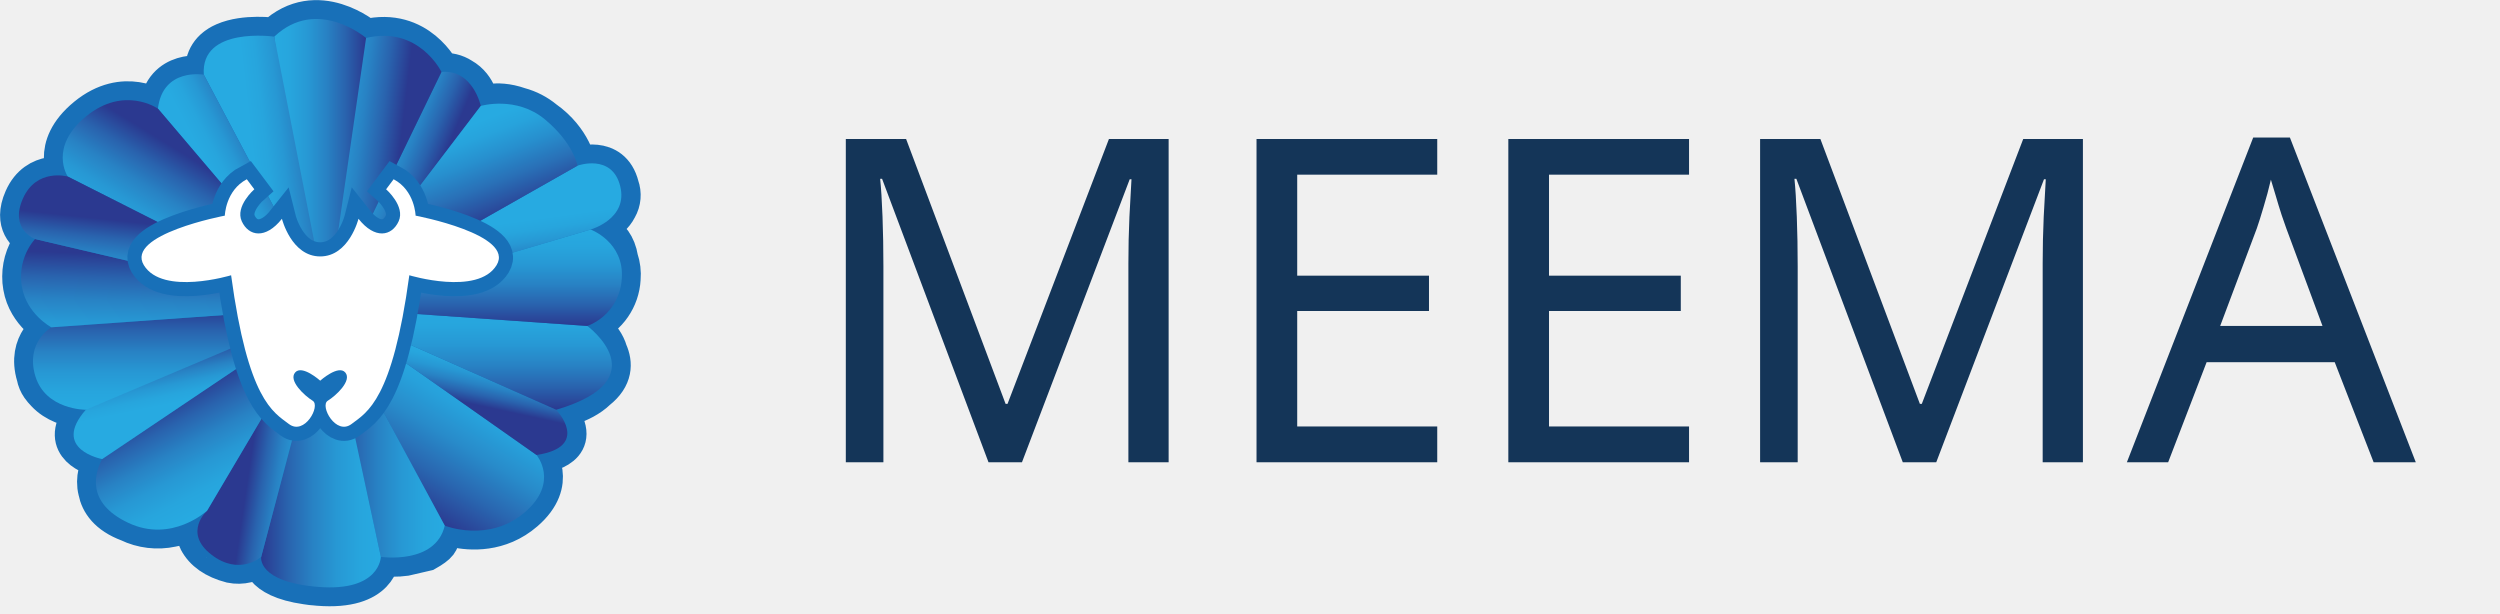
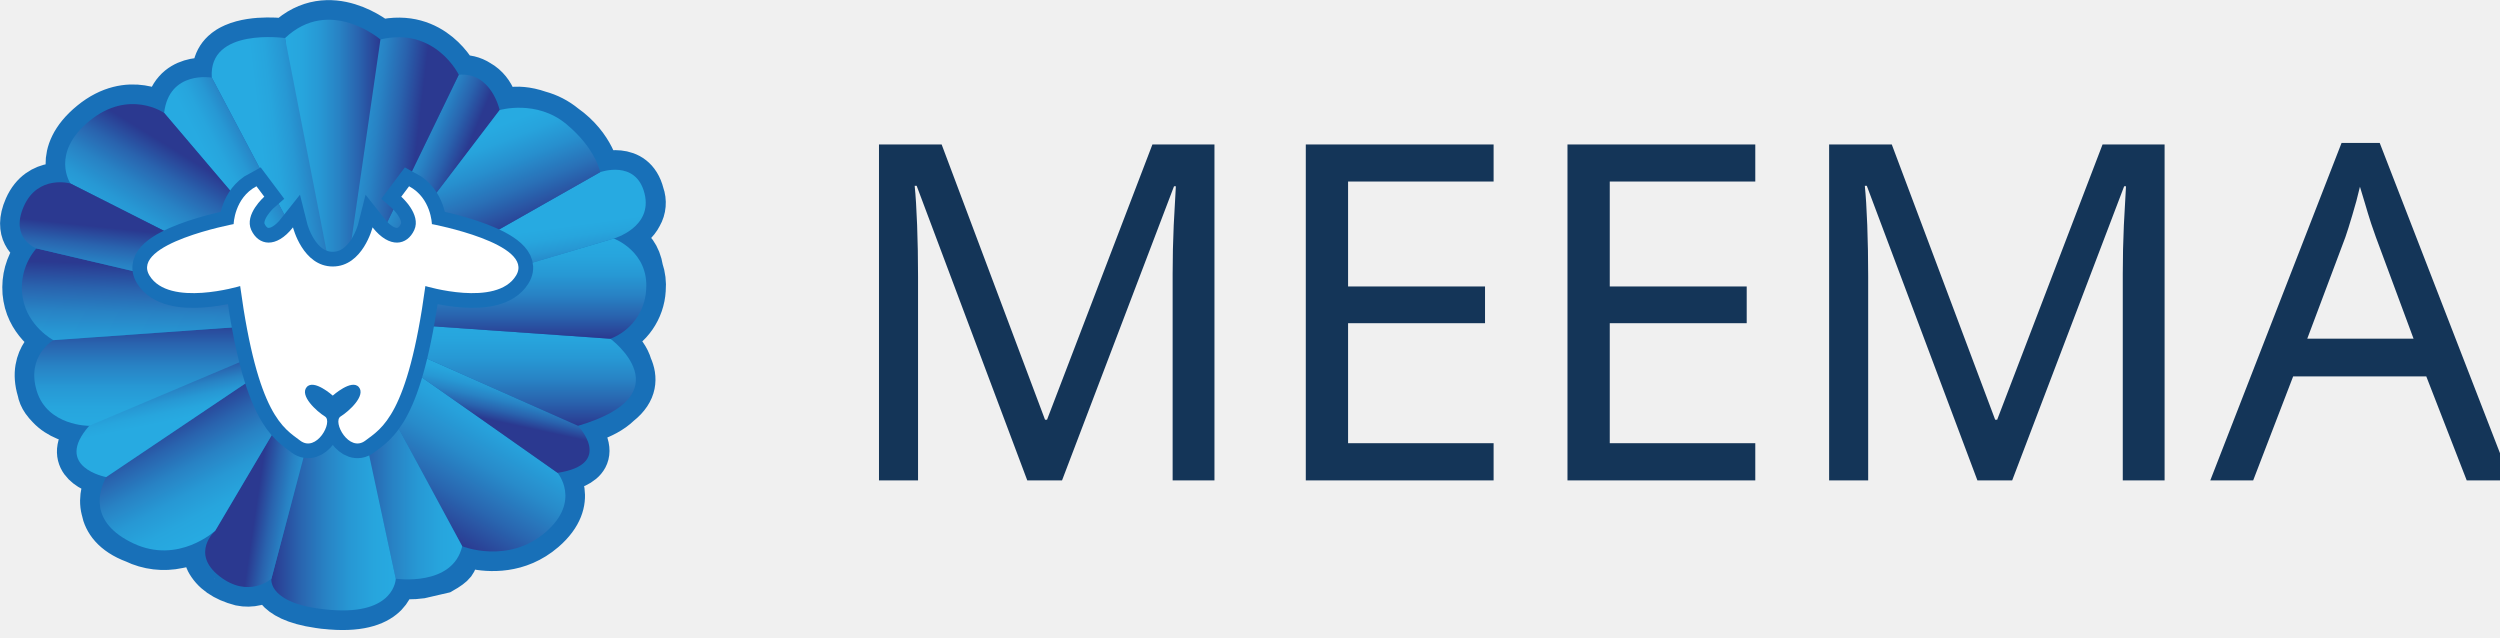
- <svg xmlns="http://www.w3.org/2000/svg" width="265px" height="65px" viewBox="0 0 265 65" version="1.1">
+ <svg xmlns="http://www.w3.org/2000/svg" width="255px" height="65px" viewBox="0 0 255 65" version="1.1">
  <defs>
    <linearGradient x1="55.4%" y1="31.1%" x2="25.4%" y2="81.6%" id="linearGradient-1">
      <stop stop-color="#27AAE1" offset="0%" />
      <stop stop-color="#27A1DB" offset="15.3%" />
      <stop stop-color="#288BCA" offset="39.3%" />
      <stop stop-color="#2966B0" offset="69.1%" />
      <stop stop-color="#2B3990" offset="100%" />
    </linearGradient>
    <linearGradient x1="54.6%" y1="30.9%" x2="44.4%" y2="59.8%" id="linearGradient-2">
      <stop stop-color="#27AAE1" offset="0%" />
      <stop stop-color="#27A5DD" offset="17.5%" />
      <stop stop-color="#2798D4" offset="36.7%" />
      <stop stop-color="#2882C4" offset="56.8%" />
      <stop stop-color="#2963AE" offset="77.5%" />
      <stop stop-color="#2A3C92" offset="98.5%" />
      <stop stop-color="#2B3990" offset="100%" />
    </linearGradient>
    <linearGradient x1="50%" y1="0%" x2="50%" y2="100%" id="linearGradient-3">
      <stop stop-color="#27AAE1" offset="0%" />
      <stop stop-color="#27A5DD" offset="17.5%" />
      <stop stop-color="#2798D4" offset="36.7%" />
      <stop stop-color="#2882C4" offset="56.8%" />
      <stop stop-color="#2963AE" offset="77.5%" />
      <stop stop-color="#2A3C92" offset="98.5%" />
      <stop stop-color="#2B3990" offset="100%" />
    </linearGradient>
    <linearGradient x1="46.5%" y1="45.3%" x2="57.6%" y2="84.5%" id="linearGradient-4">
      <stop stop-color="#27AAE1" offset="0%" />
      <stop stop-color="#27A5DD" offset="17.5%" />
      <stop stop-color="#2798D4" offset="36.7%" />
      <stop stop-color="#2882C4" offset="56.8%" />
      <stop stop-color="#2963AE" offset="77.5%" />
      <stop stop-color="#2A3C92" offset="98.5%" />
      <stop stop-color="#2B3990" offset="100%" />
    </linearGradient>
    <linearGradient x1="100%" y1="50%" x2="0%" y2="50%" id="linearGradient-5">
      <stop stop-color="#27AAE1" offset="0%" />
      <stop stop-color="#27A5DD" offset="17.5%" />
      <stop stop-color="#2798D4" offset="36.7%" />
      <stop stop-color="#2882C4" offset="56.8%" />
      <stop stop-color="#2963AE" offset="77.5%" />
      <stop stop-color="#2A3C92" offset="98.5%" />
      <stop stop-color="#2B3990" offset="100%" />
    </linearGradient>
    <linearGradient x1="100%" y1="50%" x2="0%" y2="50%" id="linearGradient-6">
      <stop stop-color="#27AAE1" offset="0%" />
      <stop stop-color="#27A5DD" offset="17.5%" />
      <stop stop-color="#2798D4" offset="36.7%" />
      <stop stop-color="#2882C4" offset="56.8%" />
      <stop stop-color="#2963AE" offset="77.5%" />
      <stop stop-color="#2A3C92" offset="98.5%" />
      <stop stop-color="#2B3990" offset="100%" />
    </linearGradient>
    <linearGradient x1="92.6%" y1="59%" x2="45%" y2="45.1%" id="linearGradient-7">
      <stop stop-color="#27AAE1" offset="0%" />
      <stop stop-color="#27A5DD" offset="17.5%" />
      <stop stop-color="#2798D4" offset="36.7%" />
      <stop stop-color="#2882C4" offset="56.8%" />
      <stop stop-color="#2963AE" offset="77.5%" />
      <stop stop-color="#2A3C92" offset="98.5%" />
      <stop stop-color="#2B3990" offset="100%" />
    </linearGradient>
    <linearGradient x1="70.6%" y1="78.6%" x2="45.3%" y2="32.9%" id="linearGradient-8">
      <stop stop-color="#27AAE1" offset="0%" />
      <stop stop-color="#27A5DD" offset="17.5%" />
      <stop stop-color="#2798D4" offset="36.7%" />
      <stop stop-color="#2882C4" offset="56.8%" />
      <stop stop-color="#2963AE" offset="77.5%" />
      <stop stop-color="#2A3C92" offset="98.5%" />
      <stop stop-color="#2B3990" offset="100%" />
    </linearGradient>
    <linearGradient x1="54.9%" y1="57.8%" x2="44.2%" y2="26.6%" id="linearGradient-9">
      <stop stop-color="#27AAE1" offset="0%" />
      <stop stop-color="#27A5DD" offset="17.5%" />
      <stop stop-color="#2798D4" offset="36.7%" />
      <stop stop-color="#2882C4" offset="56.8%" />
      <stop stop-color="#2963AE" offset="77.5%" />
      <stop stop-color="#2A3C92" offset="98.5%" />
      <stop stop-color="#2B3990" offset="100%" />
    </linearGradient>
    <linearGradient x1="50%" y1="100%" x2="50%" y2="0%" id="linearGradient-10">
      <stop stop-color="#27AAE1" offset="0%" />
      <stop stop-color="#27A5DD" offset="17.5%" />
      <stop stop-color="#2798D4" offset="36.7%" />
      <stop stop-color="#2882C4" offset="56.8%" />
      <stop stop-color="#2963AE" offset="77.5%" />
      <stop stop-color="#2A3C92" offset="98.5%" />
      <stop stop-color="#2B3990" offset="100%" />
    </linearGradient>
    <linearGradient x1="41.1%" y1="139.3%" x2="53.7%" y2="19.4%" id="linearGradient-11">
      <stop stop-color="#27AAE1" offset="0%" />
      <stop stop-color="#27A5DD" offset="17.5%" />
      <stop stop-color="#2798D4" offset="36.7%" />
      <stop stop-color="#2882C4" offset="56.8%" />
      <stop stop-color="#2963AE" offset="77.5%" />
      <stop stop-color="#2A3C92" offset="98.5%" />
      <stop stop-color="#2B3990" offset="100%" />
    </linearGradient>
    <linearGradient x1="20.2%" y1="35.4%" x2="59.7%" y2="61.1%" id="linearGradient-12">
      <stop stop-color="#27AAE1" offset="0%" />
      <stop stop-color="#27A5DD" offset="17.5%" />
      <stop stop-color="#2798D4" offset="36.7%" />
      <stop stop-color="#2882C4" offset="56.8%" />
      <stop stop-color="#2963AE" offset="77.5%" />
      <stop stop-color="#2A3C92" offset="98.5%" />
      <stop stop-color="#2B3990" offset="100%" />
    </linearGradient>
    <linearGradient x1="-8.9%" y1="38.1%" x2="62.3%" y2="56.7%" id="linearGradient-13">
      <stop stop-color="#27AAE1" offset="0%" />
      <stop stop-color="#27A5DD" offset="17.5%" />
      <stop stop-color="#2798D4" offset="36.7%" />
      <stop stop-color="#2882C4" offset="56.8%" />
      <stop stop-color="#2963AE" offset="77.5%" />
      <stop stop-color="#2A3C92" offset="98.5%" />
      <stop stop-color="#2B3990" offset="100%" />
    </linearGradient>
    <linearGradient x1="0%" y1="50%" x2="100%" y2="50%" id="linearGradient-14">
      <stop stop-color="#27AAE1" offset="0%" />
      <stop stop-color="#27A5DD" offset="17.5%" />
      <stop stop-color="#2798D4" offset="36.7%" />
      <stop stop-color="#2882C4" offset="56.8%" />
      <stop stop-color="#2963AE" offset="77.5%" />
      <stop stop-color="#2A3C92" offset="98.5%" />
      <stop stop-color="#2B3990" offset="100%" />
    </linearGradient>
    <linearGradient x1="42.8%" y1="55.1%" x2="105.8%" y2="38.6%" id="linearGradient-15">
      <stop stop-color="#27AAE1" offset="0%" />
      <stop stop-color="#27A5DD" offset="17.5%" />
      <stop stop-color="#2798D4" offset="36.7%" />
      <stop stop-color="#2882C4" offset="56.8%" />
      <stop stop-color="#2963AE" offset="77.5%" />
      <stop stop-color="#2A3C92" offset="98.5%" />
      <stop stop-color="#2B3990" offset="100%" />
    </linearGradient>
    <linearGradient x1="43.6%" y1="59.1%" x2="76%" y2="35.6%" id="linearGradient-16">
      <stop stop-color="#27AAE1" offset="0%" />
      <stop stop-color="#27A5DD" offset="17.5%" />
      <stop stop-color="#2798D4" offset="36.7%" />
      <stop stop-color="#2882C4" offset="56.8%" />
      <stop stop-color="#2963AE" offset="77.5%" />
      <stop stop-color="#2A3C92" offset="98.5%" />
      <stop stop-color="#2B3990" offset="100%" />
    </linearGradient>
    <linearGradient x1="34.8%" y1="78.7%" x2="64.7%" y2="40.6%" id="linearGradient-17">
      <stop stop-color="#27AAE1" offset="0%" />
      <stop stop-color="#27A5DD" offset="17.5%" />
      <stop stop-color="#2798D4" offset="36.7%" />
      <stop stop-color="#2882C4" offset="56.8%" />
      <stop stop-color="#2963AE" offset="77.5%" />
      <stop stop-color="#2A3C92" offset="98.5%" />
      <stop stop-color="#2B3990" offset="100%" />
    </linearGradient>
    <linearGradient x1="41.2%" y1="96.7%" x2="55.3%" y2="39.9%" id="linearGradient-18">
      <stop stop-color="#27AAE1" offset="0%" />
      <stop stop-color="#27A5DD" offset="17.5%" />
      <stop stop-color="#2798D4" offset="36.7%" />
      <stop stop-color="#2882C4" offset="56.8%" />
      <stop stop-color="#2963AE" offset="77.5%" />
      <stop stop-color="#2A3C92" offset="98.5%" />
      <stop stop-color="#2B3990" offset="100%" />
    </linearGradient>
    <linearGradient x1="30.6%" y1="22.9%" x2="50.6%" y2="65.4%" id="linearGradient-19">
      <stop stop-color="#27AAE1" offset="0%" />
      <stop stop-color="#27A3DC" offset="15.3%" />
      <stop stop-color="#278FCE" offset="37.3%" />
      <stop stop-color="#2970B7" offset="63.5%" />
      <stop stop-color="#2A4598" offset="92.6%" />
      <stop stop-color="#2B3990" offset="100%" />
    </linearGradient>
    <linearGradient x1="50%" y1="0%" x2="50%" y2="100%" id="linearGradient-20">
      <stop stop-color="#27AAE1" offset="0%" />
      <stop stop-color="#27A5DD" offset="17.5%" />
      <stop stop-color="#2798D4" offset="36.7%" />
      <stop stop-color="#2882C4" offset="56.8%" />
      <stop stop-color="#2963AE" offset="77.5%" />
      <stop stop-color="#2A3C92" offset="98.5%" />
      <stop stop-color="#2B3990" offset="100%" />
    </linearGradient>
  </defs>
  <g id="Page-1" stroke="none" stroke-width="1" fill="none" fill-rule="evenodd">
    <g id="cloudish-sheep-7-w:text" transform="translate(2, 2)">
      <path d="M63.653,25.441 C63.146,22.33 60.606,22.329 60.606,22.329 C60.606,22.329 62.711,21.738 63.539,20.089 C63.952,19.368 64.026,18.502 63.741,17.721 C62.862,14.239 59.217,15.562 59.217,15.562 C59.217,15.562 58.775,12.769 55.741,10.638 C54.961,9.995 54.053,9.527 53.077,9.265 C50.404,8.334 48.967,9.226 48.967,9.226 C48.967,9.226 48.765,7.139 46.98,6.144 C46.335,5.723 45.563,5.54 44.798,5.625 C44.798,5.625 42.401,0.692 36.805,2.026 C36.805,2.026 31.619,-2.408 27.077,1.882 C27.077,1.882 23.967,1.44 21.757,2.402 C21.672,2.439 21.588,2.477 21.507,2.519 L21.462,2.542 C21.423,2.562 21.383,2.581 21.345,2.602 C21.294,2.631 21.245,2.661 21.196,2.69 C21.189,2.695 21.181,2.698 21.174,2.703 C21.093,2.753 21.017,2.805 20.944,2.858 C20.906,2.885 20.869,2.914 20.831,2.942 C20.816,2.954 20.802,2.965 20.787,2.978 C20.243,3.402 19.859,3.999 19.7,4.67 C19.591,5.075 19.56,5.498 19.607,5.915 C19.607,5.915 15.261,5.155 14.743,9.513 C14.743,9.513 11.17,7.028 7.137,10.328 C3.105,13.628 5.187,16.714 5.187,16.714 C5.187,16.714 1.875,15.785 0.433,19.044 C-0.763,21.747 0.875,22.907 1.493,23.233 C1.562,23.277 1.636,23.312 1.713,23.336 C0.764,24.44 0.24,25.845 0.234,27.301 C0.229,27.661 0.259,28.021 0.323,28.376 C0.82,31.307 3.45,32.696 3.45,32.696 C3.45,32.696 0.66,34.28 1.75,37.872 C1.825,38.288 1.99,38.683 2.234,39.03 C2.396,39.257 2.576,39.471 2.772,39.67 C3.856,40.838 5.378,41.233 6.299,41.365 C6.338,41.371 6.376,41.376 6.413,41.381 L6.417,41.381 C6.642,41.413 6.87,41.43 7.098,41.433 C6.616,41.933 6.236,42.523 5.981,43.17 C4.949,45.941 8.836,46.661 8.836,46.661 L8.82,46.692 C8.421,47.442 7.943,48.705 8.285,50.047 C8.526,51.289 9.383,52.594 11.615,53.429 C13.051,54.123 14.678,54.316 16.237,53.977 C16.622,53.914 17.001,53.82 17.371,53.696 C18.802,52.674 19.578,52.201 19.7,52.277 C20,52.464 19.084,53.258 18.927,53.977 C18.846,54.349 18.781,54.786 18.927,55.111 C19.085,55.461 18.798,55.06 18.927,55.31 C19.548,56.512 20.735,57.342 22.489,57.801 C23.615,58.031 24.786,57.748 25.684,57.029 C25.684,57.029 25.286,59.333 30.479,60.073 C30.824,60.131 31.172,60.17 31.521,60.191 C31.601,60.199 31.678,60.207 31.761,60.215 C38.304,60.729 38.366,57.03 38.366,57.03 C39.223,57.159 40.094,57.165 40.953,57.049 L43.186,56.532 C43.841,56.163 44.268,55.848 44.467,55.586 C44.837,55.1 44.864,54.259 45.144,54.029 C45.317,53.888 45.681,53.888 46.237,54.029 C47.845,54.377 50.951,54.616 53.656,52.277 C57.316,49.113 54.873,46.229 54.873,46.229 C54.873,46.229 59.163,45.947 57.957,43.008 C57.718,42.429 57.38,41.895 56.956,41.433 C56.956,41.433 59.664,41.042 61.346,39.401 C63.1,38.012 63.084,36.508 62.523,35.264 C62.003,33.435 60.257,32.551 60.257,32.551 C60.351,32.52 60.442,32.483 60.532,32.441 C62.486,31.578 63.791,29.692 63.909,27.559 C63.971,26.843 63.884,26.121 63.653,25.441 Z" id="Path_1" stroke="#1870B8" stroke-width="4" fill="#000000" fill-rule="nonzero" />
      <path d="M25.685,57.028 C25.685,57.028 27.423,60.484 32.808,60.196 C38.194,59.908 38.368,57.028 38.368,57.028 C38.368,57.028 43.927,58.036 45.144,53.717 C45.144,53.717 48.448,54.711 52.445,51.544 C56.441,48.377 54.873,46.23 54.873,46.23 C54.873,46.23 60.605,45.854 56.957,41.434 C56.957,41.434 61.648,40.759 62.516,37.446 C63.384,34.133 60.259,32.552 60.259,32.552 C60.259,32.552 63.56,31.543 63.734,26.936 C63.907,22.329 60.606,22.328 60.606,22.328 C60.606,22.328 64.789,20.888 63.74,17.72 C62.691,14.552 59.216,15.561 59.216,15.561 C59.216,15.561 58.695,12.249 54.873,10.089 C51.052,7.928 48.966,9.226 48.966,9.226 C48.966,9.226 48.62,5.626 44.797,5.626 C44.797,5.626 42.365,0.73 36.804,2.026 C36.804,2.026 34.373,0.154 31.766,0.154 C29.16,0.154 27.075,1.882 27.075,1.882 C27.075,1.882 23.427,1.45 21.343,2.602 C20.138,3.244 19.449,4.558 19.605,5.914 C19.605,5.914 15.262,5.193 14.741,9.513 C14.741,9.513 12.023,7.639 7.965,11.098 C3.832,14.62 5.186,16.713 5.186,16.713 C5.186,16.713 2.885,17.445 1.495,20.18 C0.105,22.916 1.711,23.336 1.711,23.336 C1.711,23.336 -0.2,25.496 0.321,28.376 C0.843,31.257 3.447,32.696 3.447,32.696 C3.447,32.696 0.494,36.583 2.232,39.03 C3.97,41.478 7.096,41.434 7.096,41.434 C7.096,41.434 3.273,45.223 8.833,46.662 C8.833,46.662 6.227,51.414 11.613,53.429 C17,55.445 19.952,52.133 19.952,52.133 C19.952,52.133 16.304,58.757 25.685,57.028 Z" id="Path_4" fill="#1870B8" fill-rule="nonzero" />
      <path d="M45.144,53.717 L32.675,30.619 L54.873,46.23 C54.873,46.23 57.316,49.114 53.656,52.278 C49.807,55.604 45.144,53.717 45.144,53.717 Z" id="Path_5" fill="url(#linearGradient-1)" fill-rule="nonzero" />
      <path d="M54.873,46.23 L32.675,30.619 L56.957,41.434 C56.957,41.434 60.695,45.349 54.873,46.23 Z" id="Path_6" fill="url(#linearGradient-2)" fill-rule="nonzero" />
      <path d="M56.957,41.434 L32.675,30.619 L60.258,32.551 C60.258,32.551 67.918,38.201 56.957,41.434 Z" id="Path_7" fill="url(#linearGradient-3)" fill-rule="nonzero" />
      <path d="M60.605,22.329 C60.605,22.329 64.619,21.203 63.739,17.721 C62.86,14.238 59.215,15.561 59.215,15.561 L32.675,30.619 L60.605,22.329 Z" id="Path_8" fill="url(#linearGradient-4)" fill-rule="nonzero" />
      <path d="M45.144,53.717 L32.675,30.619 L38.368,57.028 C38.368,57.028 44.173,57.881 45.144,53.717 Z" id="Path_9" fill="url(#linearGradient-5)" fill-rule="nonzero" />
      <path d="M38.368,57.028 C38.368,57.028 38.305,60.729 31.763,60.214 C25.22,59.698 25.685,57.028 25.685,57.028 L32.675,30.619 L38.368,57.028 Z" id="Path_10" fill="url(#linearGradient-6)" fill-rule="nonzero" />
      <path d="M25.685,57.028 C25.685,57.028 23.371,59.11 20.378,56.769 C17.384,54.427 19.952,52.133 19.952,52.133 L32.675,30.619 L25.685,57.028 Z" id="Path_11" fill="url(#linearGradient-7)" fill-rule="nonzero" />
      <path d="M19.952,52.133 C19.952,52.133 16.215,55.592 11.613,53.429 C7.012,51.266 8.089,48.045 8.833,46.662 L32.675,30.619 L19.952,52.133 Z" id="Path_12" fill="url(#linearGradient-8)" fill-rule="nonzero" />
      <path d="M8.833,46.662 C8.833,46.662 3.391,45.655 7.096,41.434 C10.801,37.212 32.675,30.619 32.675,30.619 L8.833,46.662 Z" id="Path_13" fill="url(#linearGradient-9)" fill-rule="nonzero" />
      <path d="M7.096,41.434 C7.096,41.434 2.837,41.464 1.747,37.873 C0.657,34.282 3.447,32.696 3.447,32.696 L32.675,30.62 L7.096,41.434 Z" id="Path_14" fill="url(#linearGradient-10)" fill-rule="nonzero" />
      <path d="M3.447,32.696 C3.447,32.696 0.818,31.307 0.32,28.377 C0.009,26.573 0.519,24.725 1.71,23.336 L32.675,30.619 L3.447,32.696 Z" id="Path_15" fill="url(#linearGradient-11)" fill-rule="nonzero" />
      <path d="M48.965,9.226 C48.965,9.226 48.119,5.324 44.796,5.626 L32.675,30.619 L32.675,30.619 L48.965,9.226 Z" id="Path_16" fill="url(#linearGradient-12)" fill-rule="nonzero" />
      <path d="M32.675,30.619 L44.796,5.626 C44.796,5.626 42.399,0.691 36.804,2.027 L31.763,12.895 L32.675,30.619 Z" id="Path_17" fill="url(#linearGradient-13)" fill-rule="nonzero" />
      <path d="M36.804,2.027 C36.804,2.027 31.617,-2.408 27.076,1.883 L30.284,29.017 L32.676,30.619 L36.804,2.027 Z" id="Path_18" fill="url(#linearGradient-14)" fill-rule="nonzero" />
      <path d="M27.075,1.883 C27.075,1.883 19.243,0.769 19.604,5.915 L32.675,30.619 L27.075,1.883 Z" id="Path_19" fill="url(#linearGradient-15)" fill-rule="nonzero" />
      <path d="M19.604,5.915 C19.604,5.915 15.259,5.155 14.74,9.514 L32.675,30.619 L19.604,5.915 Z" id="Path_20" fill="url(#linearGradient-16)" fill-rule="nonzero" />
      <path d="M14.74,9.514 C14.74,9.514 11.167,7.028 7.134,10.328 C3.102,13.628 5.185,16.714 5.185,16.714 L32.675,30.619 L32.675,30.619 L14.74,9.514 Z" id="Path_21" fill="url(#linearGradient-17)" fill-rule="nonzero" />
      <path d="M5.185,16.713 C5.185,16.713 1.872,15.785 0.43,19.044 C-1.024,22.329 1.71,23.336 1.71,23.336 L32.675,30.619 L5.185,16.713 Z" id="Path_22" fill="url(#linearGradient-18)" fill-rule="nonzero" />
      <path d="M32.675,30.619 L59.215,15.562 C59.215,15.562 58.806,13.182 55.761,10.655 C52.717,8.128 48.966,9.227 48.966,9.227 L32.675,30.619 Z" id="Path_23" fill="url(#linearGradient-19)" fill-rule="nonzero" />
      <path d="M60.258,32.552 C62.353,31.753 63.783,29.797 63.908,27.559 C64.204,23.649 60.605,22.329 60.605,22.329 L32.675,30.619 L60.258,32.552 Z" id="Path_24" fill="url(#linearGradient-20)" fill-rule="nonzero" />
      <path d="M42.053,20.858 C42.053,20.858 41.987,18.197 39.724,17 L38.927,18.064 C38.927,18.064 40.988,19.86 40.257,21.457 C39.526,23.054 37.729,23.385 36,21.191 C36,21.191 35.002,25.182 31.942,25.182 C28.882,25.182 27.884,21.191 27.884,21.191 C26.155,23.385 24.359,23.053 23.627,21.457 C22.896,19.861 24.958,18.064 24.958,18.064 L24.16,17 C21.897,18.197 21.831,20.858 21.831,20.858 C21.831,20.858 11.255,22.854 13.251,26.113 C15.247,29.372 22.497,27.178 22.497,27.178 C24.293,40.414 26.953,41.677 28.616,42.941 C30.278,44.206 32.009,41.013 31.144,40.48 C30.28,39.948 28.549,38.352 29.281,37.487 C30.013,36.622 31.942,38.352 31.942,38.352 C31.942,38.352 33.872,36.623 34.603,37.487 C35.334,38.352 33.605,39.948 32.741,40.48 C31.876,41.012 33.606,44.205 35.269,42.941 C36.933,41.678 39.592,40.414 41.388,27.178 C41.388,27.178 48.639,29.372 50.634,26.113 C52.63,22.853 42.053,20.858 42.053,20.858 Z" id="Path_25" stroke="#1870B8" stroke-width="3" fill="#FFFFFF" fill-rule="nonzero" />
      <path d="M42.053,20.858 C42.053,20.858 41.987,18.197 39.724,17 L38.927,18.064 C38.927,18.064 40.988,19.86 40.257,21.457 C39.526,23.054 37.729,23.385 36,21.191 C36,21.191 35.002,25.182 31.942,25.182 C28.882,25.182 27.884,21.191 27.884,21.191 C26.155,23.385 24.359,23.053 23.627,21.457 C22.896,19.861 24.958,18.064 24.958,18.064 L24.16,17 C21.897,18.197 21.831,20.858 21.831,20.858 C21.831,20.858 11.255,22.854 13.251,26.113 C15.247,29.372 22.497,27.178 22.497,27.178 C24.293,40.414 26.953,41.677 28.616,42.941 C30.278,44.206 32.009,41.013 31.144,40.48 C30.28,39.948 28.549,38.352 29.281,37.487 C30.013,36.622 31.942,38.352 31.942,38.352 C31.942,38.352 33.872,36.623 34.603,37.487 C35.334,38.352 33.605,39.948 32.741,40.48 C31.876,41.012 33.606,44.205 35.269,42.941 C36.933,41.678 39.592,40.414 41.388,27.178 C41.388,27.178 48.639,29.372 50.634,26.113 C52.63,22.853 42.053,20.858 42.053,20.858 Z" id="Path_26" fill="#FFFFFF" fill-rule="nonzero" />
      <text id="MEEMA" font-family="Rubik-Medium, Rubik Medium" font-size="48" font-weight="normal" fill="#143558">
        <tspan x="83" y="47">MEEMA</tspan>
      </text>
    </g>
  </g>
</svg>
